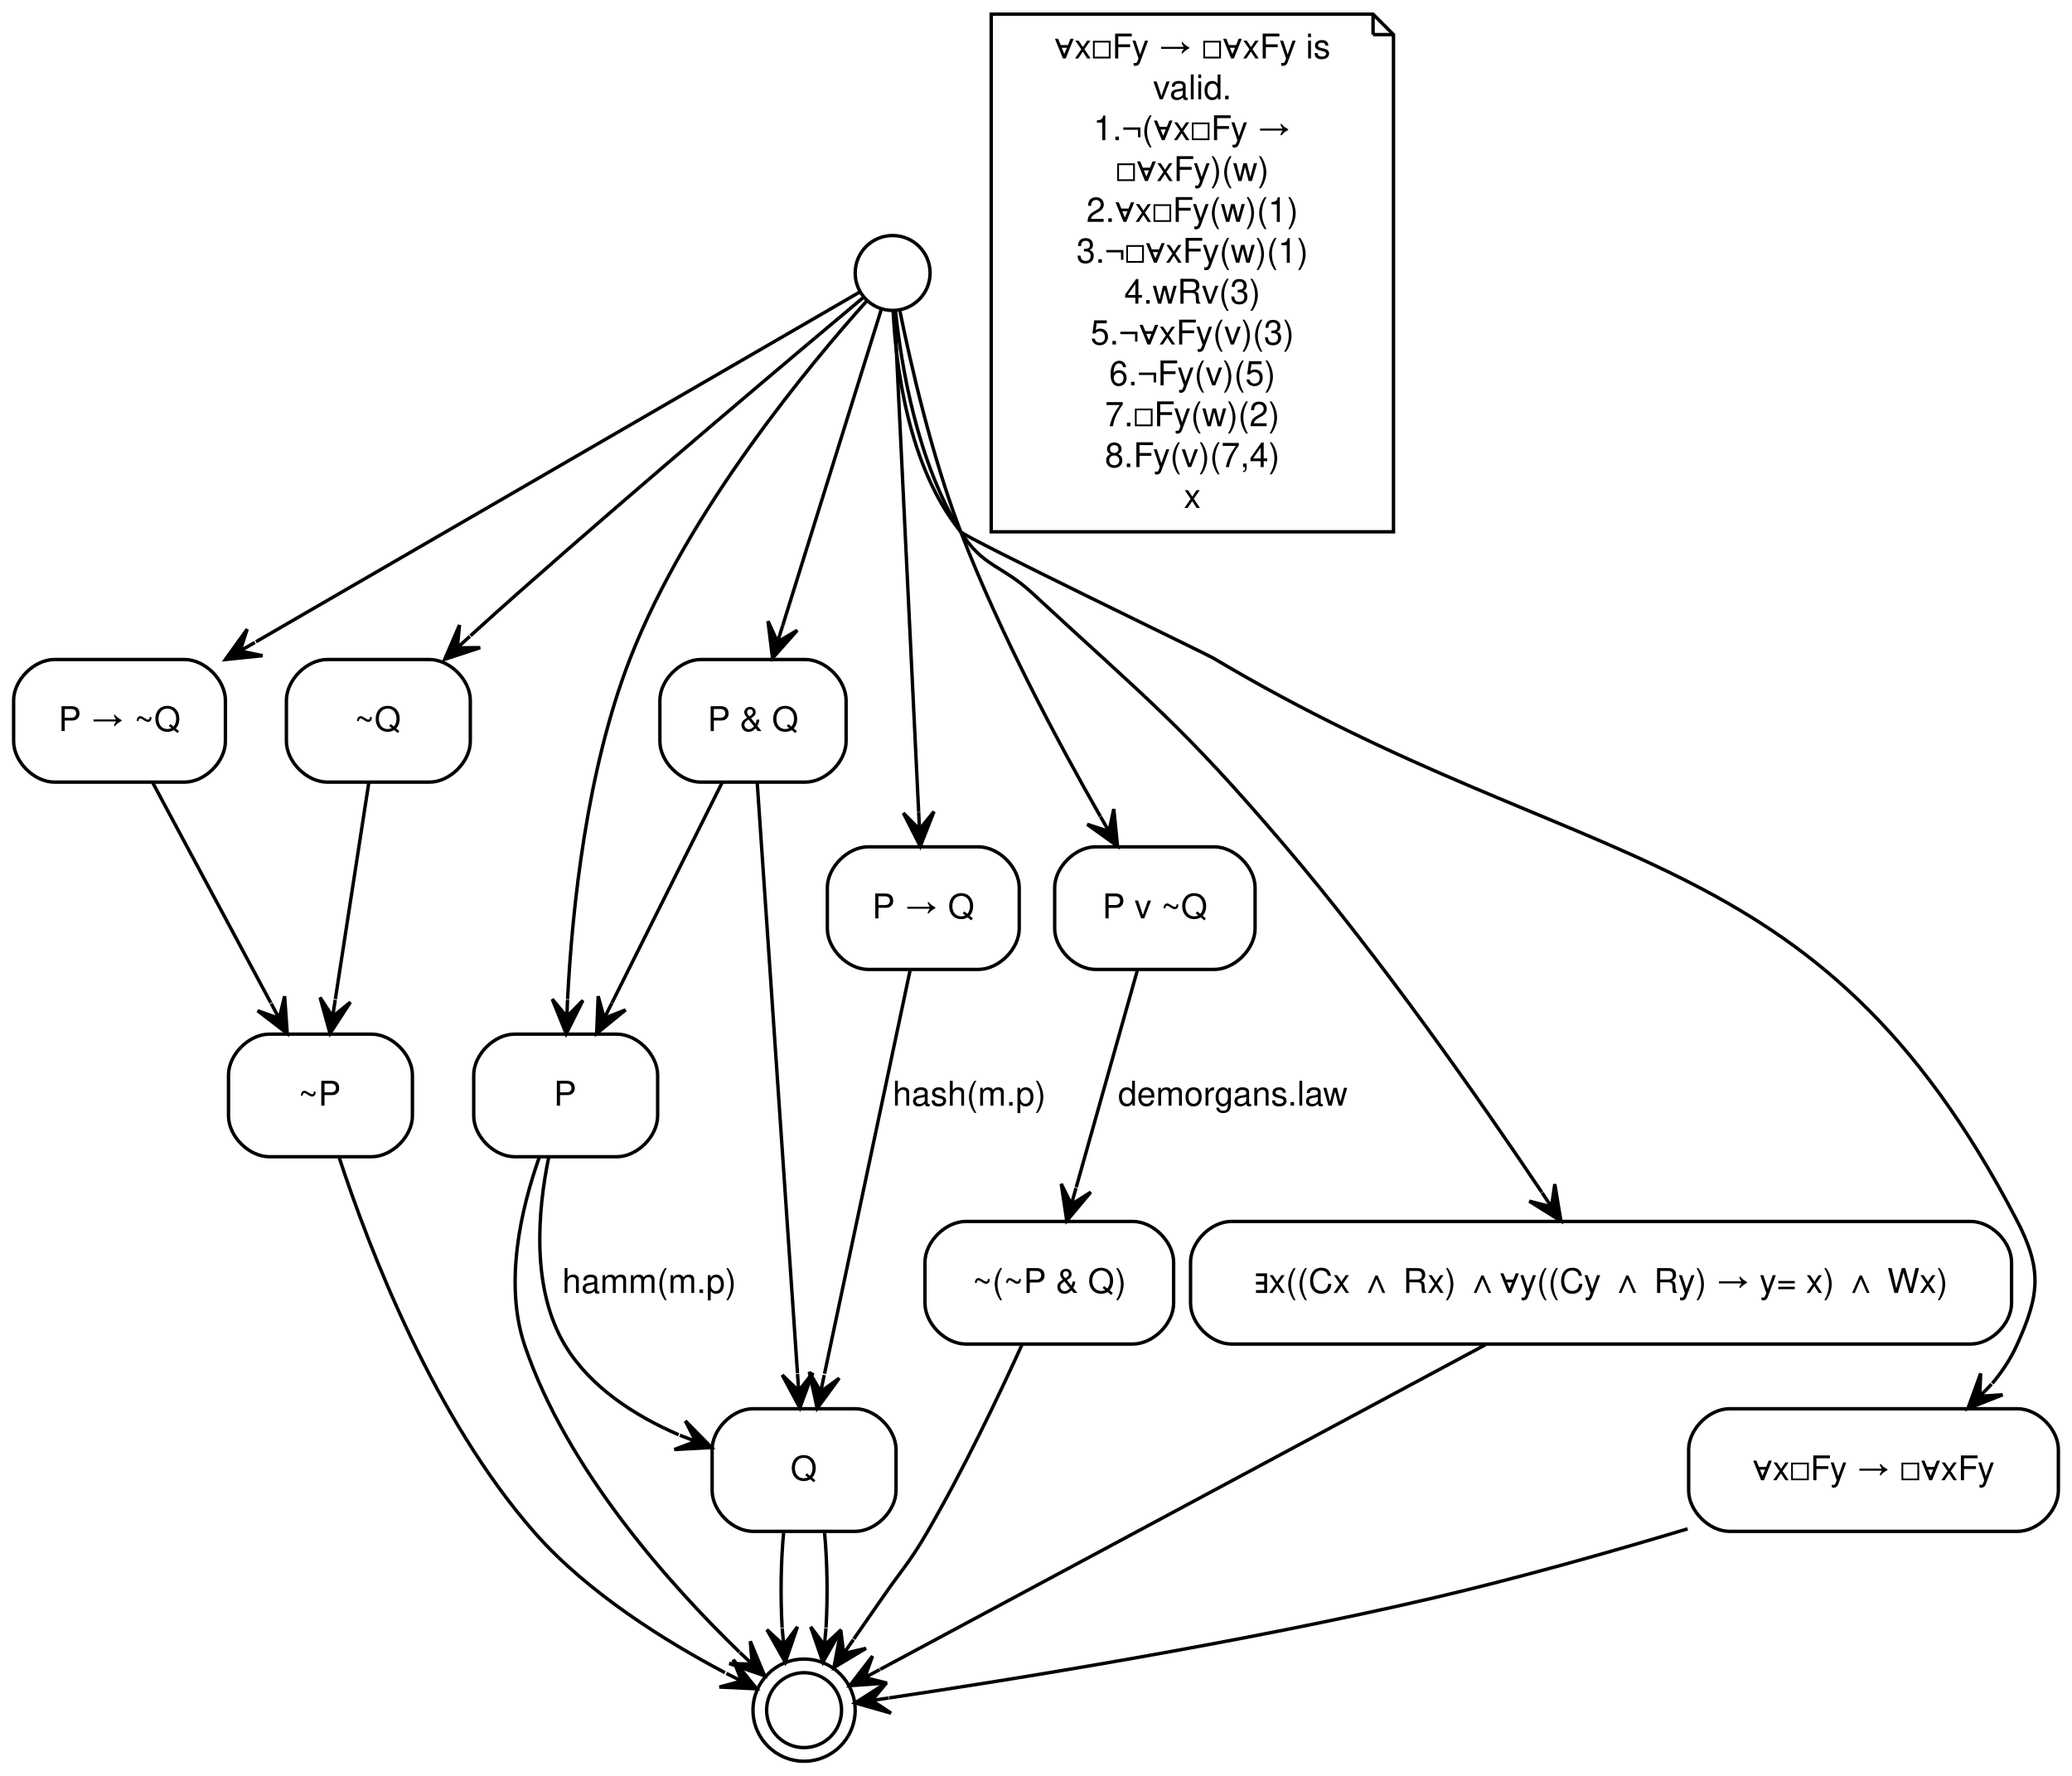
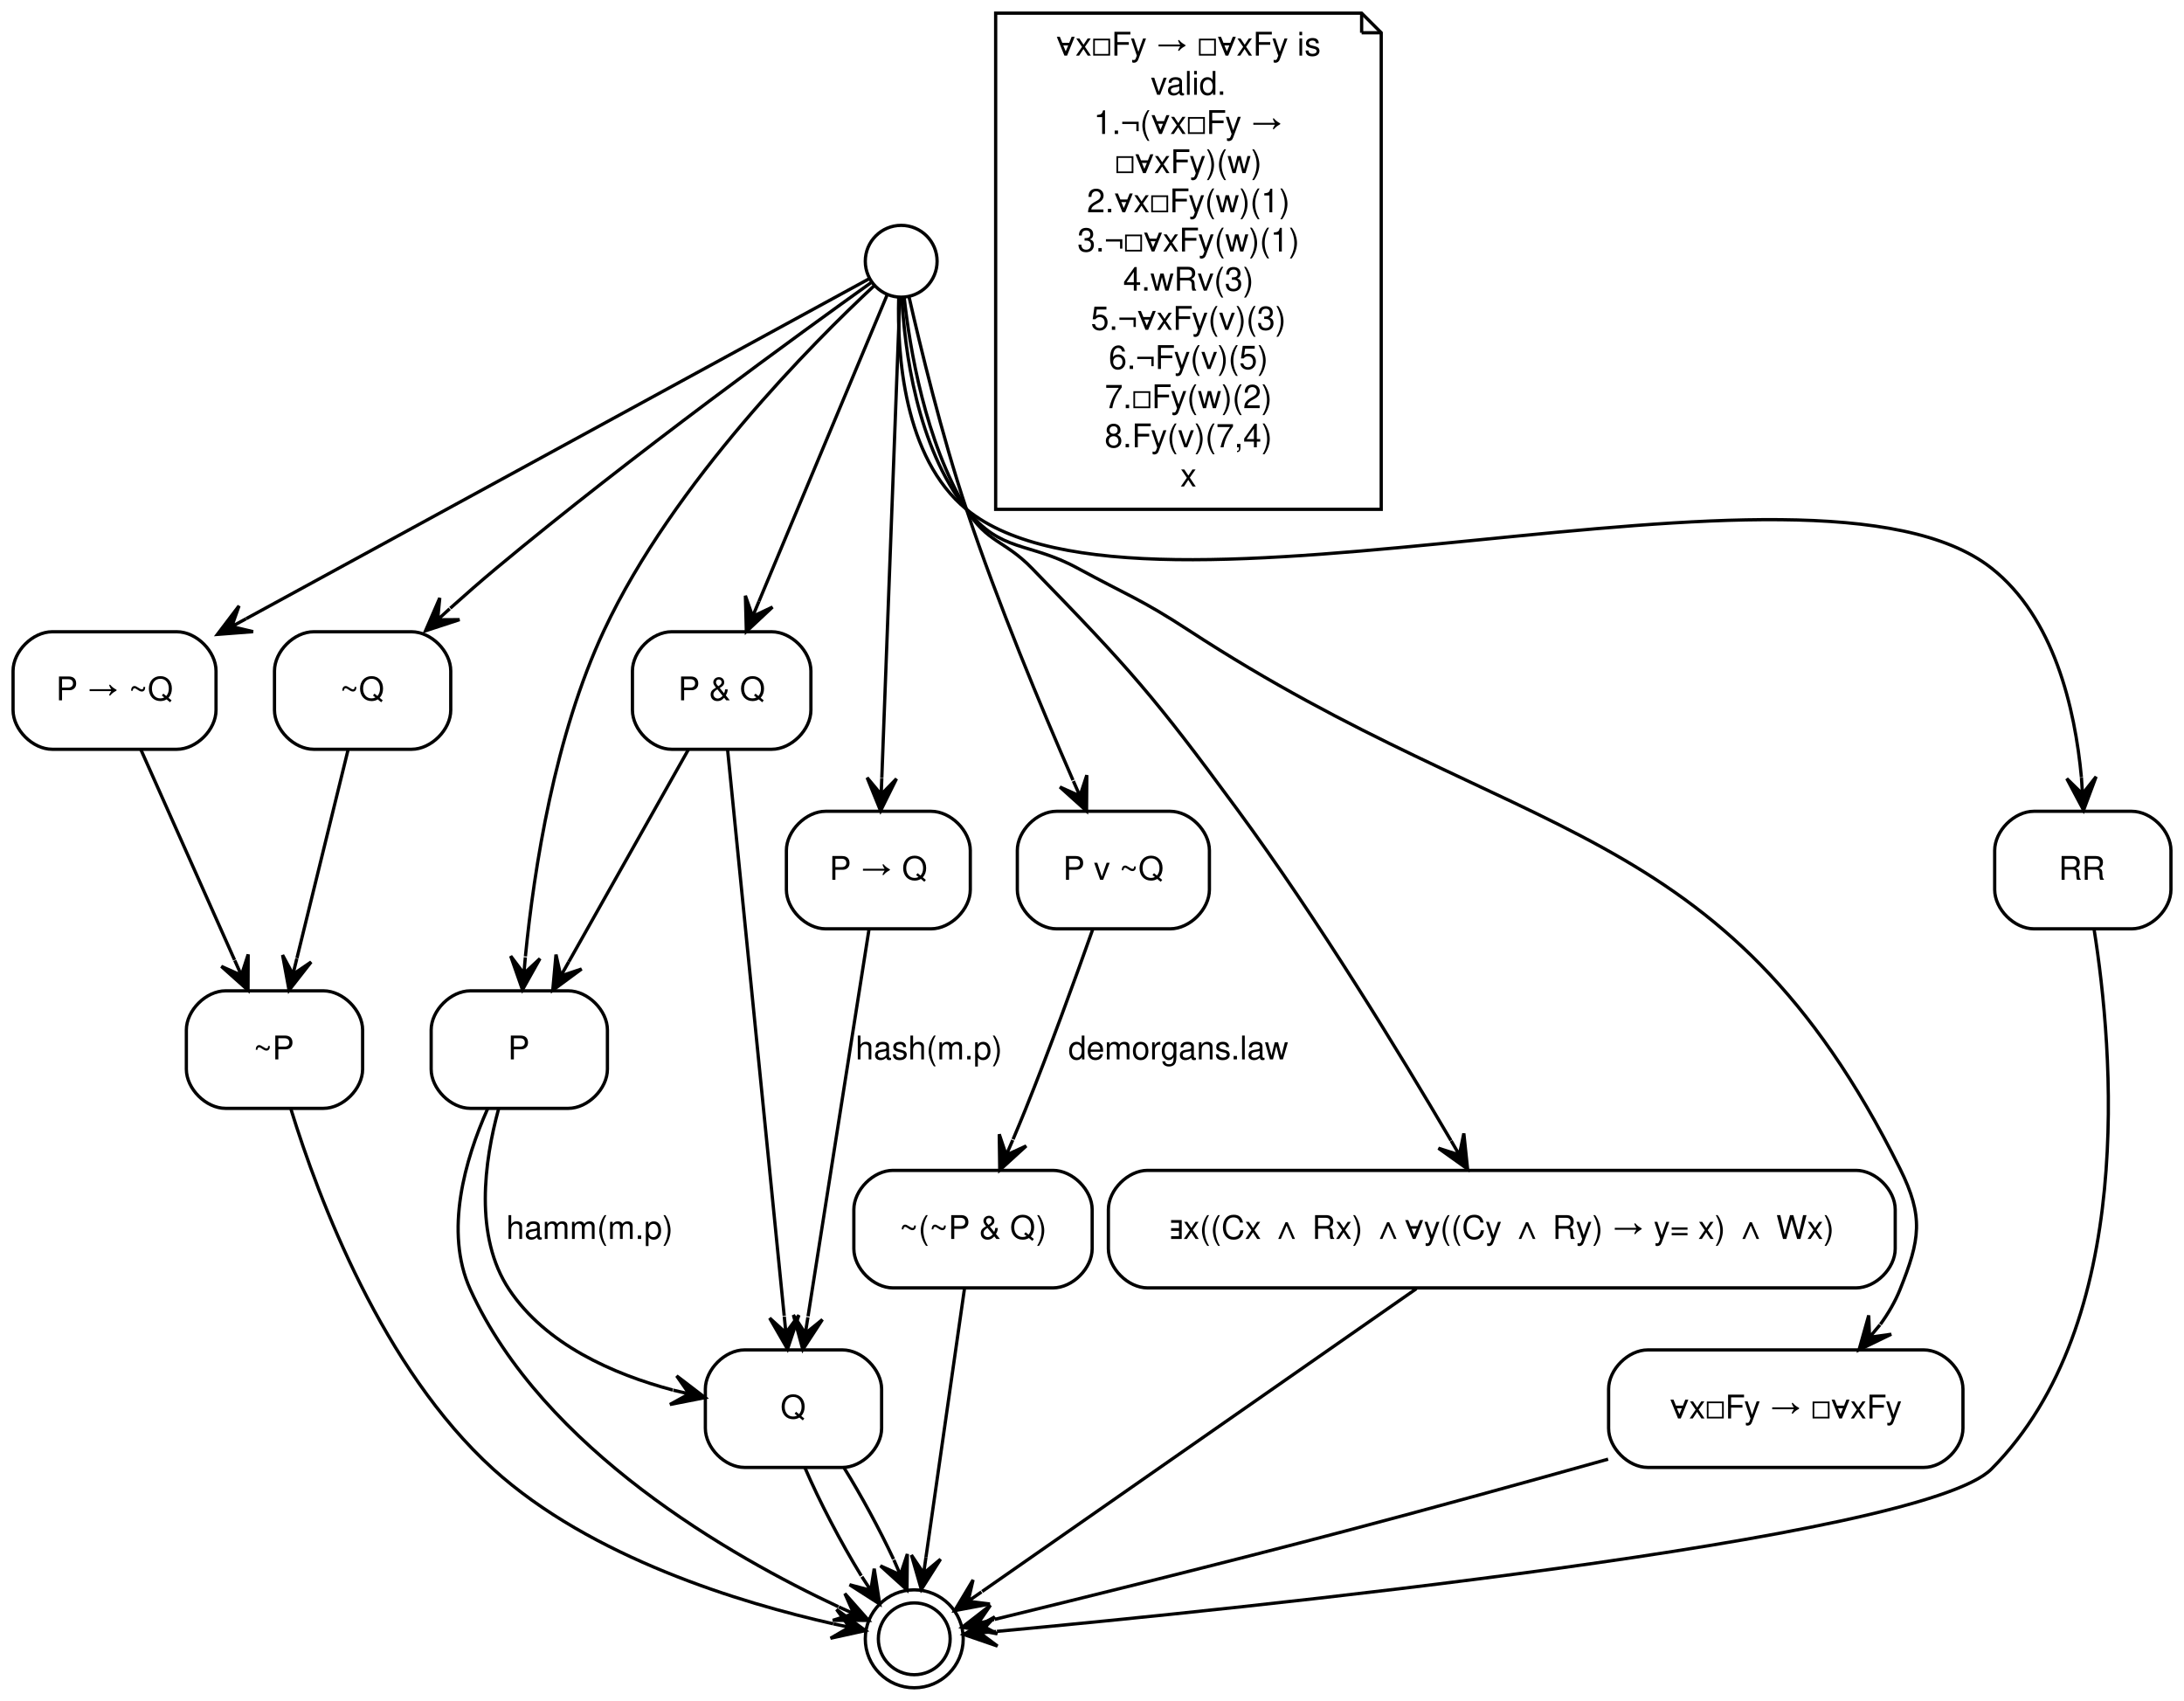
- <svg xmlns="http://www.w3.org/2000/svg" width="608pt" height="521pt" viewBox="0.00 0.00 608.37 521.00">
+ <svg xmlns="http://www.w3.org/2000/svg" width="669pt" height="521pt" viewBox="0.00 0.00 669.09 521.00" version="1.1" id="svg308">
+   <defs id="defs312" />
  <g id="graph0" class="graph" transform="scale(1 1) rotate(0) translate(4 517)">
    <g id="node1" class="node">
-       <ellipse fill="none" stroke="#000000" cx="258.091" cy="-437" rx="11" ry="11" />
+       <ellipse fill="none" stroke="#000000" cx="272.091" cy="-437" rx="11" ry="11" id="ellipse6" />
    </g>
    <g id="node2" class="node">
-       <path fill="none" stroke="#000000" d="M12,-287.5C12,-287.5 50.182,-287.5 50.182,-287.5 56.182,-287.5 62.182,-293.5 62.182,-299.5 62.182,-299.5 62.182,-311.5 62.182,-311.5 62.182,-317.5 56.182,-323.5 50.182,-323.5 50.182,-323.5 12,-323.5 12,-323.5 6,-323.5 0,-317.5 0,-311.5 0,-311.5 0,-299.5 0,-299.5 0,-293.5 6,-287.5 12,-287.5" />
-       <text text-anchor="middle" x="31.091" y="-302.5" font-family="Helvetica,sans-Serif" font-size="10.00" fill="#000000">P → ~Q</text>
+       <path fill="none" stroke="#000000" d="M12,-287.5C12,-287.5 50.182,-287.5 50.182,-287.5 56.182,-287.5 62.182,-293.5 62.182,-299.5 62.182,-299.5 62.182,-311.5 62.182,-311.5 62.182,-317.5 56.182,-323.5 50.182,-323.5 50.182,-323.5 12,-323.5 12,-323.5 6,-323.5 0,-317.5 0,-311.5 0,-311.5 0,-299.5 0,-299.5 0,-293.5 6,-287.5 12,-287.5" id="path11" />
+       <text text-anchor="middle" x="31.091" y="-302.5" font-family="Helvetica,sans-Serif" font-size="10.00" fill="#000000" id="text13">P → ~Q</text>
    </g>
    <g id="edge1" class="edge">
-       <path fill="none" stroke="#000000" d="M248.337,-431.35C218.174,-413.876 125.192,-360.012 71.147,-328.704" />
-       <polygon fill="#000000" stroke="#000000" points="62.178,-323.509 73.087,-324.628 66.505,-326.015 70.831,-328.522 70.831,-328.522 70.831,-328.522 66.505,-326.015 68.576,-332.415 62.178,-323.509 62.178,-323.509" />
+       <path fill="none" stroke="#000000" d="M262.345,-431.682C230.581,-414.35 128.797,-358.813 71.416,-327.503" id="path18" />
+       <polygon fill="#000000" stroke="#000000" points="62.605,-322.695 73.539,-323.535 66.994,-325.091 71.383,-327.485 71.383,-327.485 71.383,-327.485 66.994,-325.091 69.228,-331.436 62.605,-322.695 62.605,-322.695" id="polygon20" />
    </g>
    <g id="node3" class="node">
-       <path fill="none" stroke="#000000" d="M92.091,-287.5C92.091,-287.5 122.091,-287.5 122.091,-287.5 128.091,-287.5 134.091,-293.5 134.091,-299.5 134.091,-299.5 134.091,-311.5 134.091,-311.5 134.091,-317.5 128.091,-323.5 122.091,-323.5 122.091,-323.5 92.091,-323.5 92.091,-323.5 86.091,-323.5 80.091,-317.5 80.091,-311.5 80.091,-311.5 80.091,-299.5 80.091,-299.5 80.091,-293.5 86.091,-287.5 92.091,-287.5" />
-       <text text-anchor="middle" x="106.9" y="-302.5" font-family="Helvetica,sans-Serif" font-size="10.00" fill="#000000">~Q</text>
+       <path fill="none" stroke="#000000" d="M92.091,-287.5C92.091,-287.5 122.091,-287.5 122.091,-287.5 128.091,-287.5 134.091,-293.5 134.091,-299.5 134.091,-299.5 134.091,-311.5 134.091,-311.5 134.091,-317.5 128.091,-323.5 122.091,-323.5 122.091,-323.5 92.091,-323.5 92.091,-323.5 86.091,-323.5 80.091,-317.5 80.091,-311.5 80.091,-311.5 80.091,-299.5 80.091,-299.5 80.091,-293.5 86.091,-287.5 92.091,-287.5" id="path25" />
+       <text text-anchor="middle" x="106.9" y="-302.5" font-family="Helvetica,sans-Serif" font-size="10.00" fill="#000000" id="text27">~Q</text>
    </g>
    <g id="edge2" class="edge">
-       <path fill="none" stroke="#000000" d="M249.448,-429.784C230.778,-414.16 185.353,-375.945 148.091,-343 143.554,-338.989 138.776,-334.689 134.149,-330.485" />
-       <polygon fill="#000000" stroke="#000000" points="126.573,-323.565 136.991,-326.986 130.265,-326.937 133.957,-330.309 133.957,-330.309 133.957,-330.309 130.265,-326.937 130.922,-333.632 126.573,-323.565 126.573,-323.565" />
+       <path fill="none" stroke="#000000" d="M262.844,-430.439C241.933,-415.505 189.597,-377.588 148.091,-343 143.439,-339.123 138.602,-334.892 133.952,-330.714" id="path32" />
+       <polygon fill="#000000" stroke="#000000" points="126.367,-323.805 136.79,-327.212 130.063,-327.172 133.76,-330.539 133.76,-330.539 133.76,-330.539 130.063,-327.172 130.729,-333.866 126.367,-323.805 126.367,-323.805" id="polygon34" />
    </g>
    <g id="node6" class="node">
-       <path fill="none" stroke="#000000" d="M201.754,-287.5C201.754,-287.5 232.429,-287.5 232.429,-287.5 238.429,-287.5 244.429,-293.5 244.429,-299.5 244.429,-299.5 244.429,-311.5 244.429,-311.5 244.429,-317.5 238.429,-323.5 232.429,-323.5 232.429,-323.5 201.754,-323.5 201.754,-323.5 195.754,-323.5 189.754,-317.5 189.754,-311.5 189.754,-311.5 189.754,-299.5 189.754,-299.5 189.754,-293.5 195.754,-287.5 201.754,-287.5" />
-       <text text-anchor="middle" x="217.091" y="-302.5" font-family="Helvetica,sans-Serif" font-size="10.00" fill="#000000">P &amp; Q</text>
+       <path fill="none" stroke="#000000" d="M201.754,-287.5C201.754,-287.5 232.429,-287.5 232.429,-287.5 238.429,-287.5 244.429,-293.5 244.429,-299.5 244.429,-299.5 244.429,-311.5 244.429,-311.5 244.429,-317.5 238.429,-323.5 232.429,-323.5 232.429,-323.5 201.754,-323.5 201.754,-323.5 195.754,-323.5 189.754,-317.5 189.754,-311.5 189.754,-311.5 189.754,-299.5 189.754,-299.5 189.754,-293.5 195.754,-287.5 201.754,-287.5" id="path39" />
+       <text text-anchor="middle" x="217.091" y="-302.5" font-family="Helvetica,sans-Serif" font-size="10.00" fill="#000000" id="text41">P &amp; Q</text>
    </g>
    <g id="edge6" class="edge">
-       <path fill="none" stroke="#000000" d="M254.736,-426.239C248.474,-406.156 234.828,-362.388 225.801,-333.437" />
-       <polygon fill="#000000" stroke="#000000" points="222.821,-323.877 230.094,-332.085 224.309,-328.651 225.798,-333.424 225.798,-333.424 225.798,-333.424 224.309,-328.651 221.501,-334.764 222.821,-323.877 222.821,-323.877" />
+       <path fill="none" stroke="#000000" d="M267.775,-426.681C259.403,-406.663 240.708,-361.966 228.514,-332.811" id="path46" />
+       <polygon fill="#000000" stroke="#000000" points="224.652,-323.578 232.662,-331.067 226.581,-328.19 228.511,-332.803 228.511,-332.803 228.511,-332.803 226.581,-328.19 224.359,-334.539 224.652,-323.578 224.652,-323.578" id="polygon48" />
    </g>
    <g id="node7" class="node">
-       <path fill="none" stroke="#000000" d="M147.091,-177.5C147.091,-177.5 177.091,-177.5 177.091,-177.5 183.091,-177.5 189.091,-183.5 189.091,-189.5 189.091,-189.5 189.091,-201.5 189.091,-201.5 189.091,-207.5 183.091,-213.5 177.091,-213.5 177.091,-213.5 147.091,-213.5 147.091,-213.5 141.091,-213.5 135.091,-207.5 135.091,-201.5 135.091,-201.5 135.091,-189.5 135.091,-189.5 135.091,-183.5 141.091,-177.5 147.091,-177.5" />
-       <text text-anchor="middle" x="161.925" y="-192.5" font-family="Helvetica,sans-Serif" font-size="10.00" fill="#000000">P</text>
+       <path fill="none" stroke="#000000" d="M140.091,-177.5C140.091,-177.5 170.091,-177.5 170.091,-177.5 176.091,-177.5 182.091,-183.5 182.091,-189.5 182.091,-189.5 182.091,-201.5 182.091,-201.5 182.091,-207.5 176.091,-213.5 170.091,-213.5 170.091,-213.5 140.091,-213.5 140.091,-213.5 134.091,-213.5 128.091,-207.5 128.091,-201.5 128.091,-201.5 128.091,-189.5 128.091,-189.5 128.091,-183.5 134.091,-177.5 140.091,-177.5" id="path53" />
+       <text text-anchor="middle" x="154.925" y="-192.5" font-family="Helvetica,sans-Serif" font-size="10.00" fill="#000000" id="text55">P</text>
    </g>
    <g id="edge15" class="edge">
-       <path fill="none" stroke="#000000" d="M250.418,-428.702C234.534,-410.995 198.11,-367.56 181.091,-324 168.252,-291.138 164.009,-250.451 162.651,-223.776" />
-       <polygon fill="#000000" stroke="#000000" points="162.239,-213.605 167.14,-223.415 162.442,-218.601 162.644,-223.597 162.644,-223.597 162.644,-223.597 162.442,-218.601 158.148,-223.779 162.239,-213.605 162.239,-213.605" />
+       <path fill="none" stroke="#000000" d="M263.733,-429.437C245.562,-412.488 202.387,-369.376 181.091,-324 165.962,-291.765 159.614,-250.939 156.965,-224.06" id="path60" />
+       <polygon fill="#000000" stroke="#000000" points="156.067,-213.804 161.422,-223.373 156.503,-218.785 156.939,-223.766 156.939,-223.766 156.939,-223.766 156.503,-218.785 152.457,-224.158 156.067,-213.804 156.067,-213.804" id="polygon62" />
    </g>
    <g id="node9" class="node">
-       <path fill="none" stroke="#000000" d="M317.668,-232.5C317.668,-232.5 352.514,-232.5 352.514,-232.5 358.514,-232.5 364.514,-238.5 364.514,-244.5 364.514,-244.5 364.514,-256.5 364.514,-256.5 364.514,-262.5 358.514,-268.5 352.514,-268.5 352.514,-268.5 317.668,-268.5 317.668,-268.5 311.668,-268.5 305.668,-262.5 305.668,-256.5 305.668,-256.5 305.668,-244.5 305.668,-244.5 305.668,-238.5 311.668,-232.5 317.668,-232.5" />
-       <text text-anchor="middle" x="335.091" y="-247.5" font-family="Helvetica,sans-Serif" font-size="10.00" fill="#000000">P v ~Q</text>
+       <path fill="none" stroke="#000000" d="M319.668,-232.5C319.668,-232.5 354.514,-232.5 354.514,-232.5 360.514,-232.5 366.514,-238.5 366.514,-244.5 366.514,-244.5 366.514,-256.5 366.514,-256.5 366.514,-262.5 360.514,-268.5 354.514,-268.5 354.514,-268.5 319.668,-268.5 319.668,-268.5 313.668,-268.5 307.668,-262.5 307.668,-256.5 307.668,-256.5 307.668,-244.5 307.668,-244.5 307.668,-238.5 313.668,-232.5 319.668,-232.5" id="path67" />
+       <text text-anchor="middle" x="337.091" y="-247.5" font-family="Helvetica,sans-Serif" font-size="10.00" fill="#000000" id="text69">P v ~Q</text>
    </g>
    <g id="edge11" class="edge">
-       <path fill="none" stroke="#000000" d="M260.207,-425.94C263.256,-410.932 269.48,-383.416 278.091,-361 289.47,-331.379 306.576,-299.341 319.079,-277.429" />
-       <polygon fill="#000000" stroke="#000000" points="324.126,-268.694 323.019,-279.604 321.624,-273.024 319.123,-277.353 319.123,-277.353 319.123,-277.353 321.624,-273.024 315.226,-275.101 324.126,-268.694 324.126,-268.694" />
+       <path fill="none" stroke="#000000" d="M274.503,-426.046C277.888,-411.158 284.491,-383.779 292.091,-361 301.699,-332.203 315.054,-300.163 324.717,-278.031" id="path74" />
+       <polygon fill="#000000" stroke="#000000" points="328.871,-268.606 328.956,-279.572 326.854,-273.182 324.838,-277.757 324.838,-277.757 324.838,-277.757 326.854,-273.182 320.72,-275.942 328.871,-268.606 328.871,-268.606" id="polygon76" />
    </g>
    <g id="node11" class="node">
-       <path fill="none" stroke="#000000" d="M250.919,-232.5C250.919,-232.5 283.262,-232.5 283.262,-232.5 289.262,-232.5 295.262,-238.5 295.262,-244.5 295.262,-244.5 295.262,-256.5 295.262,-256.5 295.262,-262.5 289.262,-268.5 283.262,-268.5 283.262,-268.5 250.919,-268.5 250.919,-268.5 244.919,-268.5 238.919,-262.5 238.919,-256.5 238.919,-256.5 238.919,-244.5 238.919,-244.5 238.919,-238.5 244.919,-232.5 250.919,-232.5" />
-       <text text-anchor="middle" x="267.091" y="-247.5" font-family="Helvetica,sans-Serif" font-size="10.00" fill="#000000">P → Q</text>
+       <path fill="none" stroke="#000000" d="M248.919,-232.5C248.919,-232.5 281.262,-232.5 281.262,-232.5 287.262,-232.5 293.262,-238.5 293.262,-244.5 293.262,-244.5 293.262,-256.5 293.262,-256.5 293.262,-262.5 287.262,-268.5 281.262,-268.5 281.262,-268.5 248.919,-268.5 248.919,-268.5 242.919,-268.5 236.919,-262.5 236.919,-256.5 236.919,-256.5 236.919,-244.5 236.919,-244.5 236.919,-238.5 242.919,-232.5 248.919,-232.5" id="path81" />
+       <text text-anchor="middle" x="265.091" y="-247.5" font-family="Helvetica,sans-Serif" font-size="10.00" fill="#000000" id="text83">P → Q</text>
    </g>
    <g id="edge14" class="edge">
-       <path fill="none" stroke="#000000" d="M258.627,-425.892C260.006,-397.325 263.707,-320.62 265.728,-278.738" />
-       <polygon fill="#000000" stroke="#000000" points="266.215,-268.647 270.228,-278.853 265.974,-273.642 265.733,-278.636 265.733,-278.636 265.733,-278.636 265.974,-273.642 261.238,-278.419 266.215,-268.647 266.215,-268.647" />
+       <path fill="none" stroke="#000000" d="M271.674,-425.892C270.602,-397.325 267.723,-320.62 266.151,-278.738" id="path88" />
+       <polygon fill="#000000" stroke="#000000" points="265.772,-268.647 270.644,-278.472 265.96,-273.644 266.147,-278.64 266.147,-278.64 266.147,-278.64 265.96,-273.644 261.651,-278.809 265.772,-268.647 265.772,-268.647" id="polygon90" />
    </g>
    <g id="node12" class="node">
-       <path fill="none" stroke="#000000" d="M357.563,-122.5C357.563,-122.5 574.619,-122.5 574.619,-122.5 580.619,-122.5 586.619,-128.5 586.619,-134.5 586.619,-134.5 586.619,-146.5 586.619,-146.5 586.619,-152.5 580.619,-158.5 574.619,-158.5 574.619,-158.5 357.563,-158.5 357.563,-158.5 351.563,-158.5 345.563,-152.5 345.563,-146.5 345.563,-146.5 345.563,-134.5 345.563,-134.5 345.563,-128.5 351.563,-122.5 357.563,-122.5" />
-       <text text-anchor="middle" x="466.091" y="-137.5" font-family="Helvetica,sans-Serif" font-size="10.00" fill="#000000">∃x((Cx ∧ Rx) ∧∀y((Cy ∧ Ry) → y= x) ∧ Wx)</text>
+       <path fill="none" stroke="#000000" d="M347.563,-122.5C347.563,-122.5 564.619,-122.5 564.619,-122.5 570.619,-122.5 576.619,-128.5 576.619,-134.5 576.619,-134.5 576.619,-146.5 576.619,-146.5 576.619,-152.5 570.619,-158.5 564.619,-158.5 564.619,-158.5 347.563,-158.5 347.563,-158.5 341.563,-158.5 335.563,-152.5 335.563,-146.5 335.563,-146.5 335.563,-134.5 335.563,-134.5 335.563,-128.5 341.563,-122.5 347.563,-122.5" id="path95" />
+       <text text-anchor="middle" x="456.091" y="-137.5" font-family="Helvetica,sans-Serif" font-size="10.00" fill="#000000" id="text97">∃x((Cx ∧ Rx) ∧∀y((Cy ∧ Ry) → y= x) ∧ Wx)</text>
    </g>
    <g id="edge19" class="edge">
-       <path fill="none" stroke="#000000" d="M258.938,-425.865C260.564,-410.284 265.196,-381.579 278.091,-361 284.618,-350.583 290.072,-351.352 299.091,-343 333.218,-311.397 342.916,-304.396 373.091,-269 401.662,-235.485 430.829,-193.697 448.698,-167.051" />
-       <polygon fill="#000000" stroke="#000000" points="454.308,-158.629 452.51,-169.447 451.536,-162.791 448.764,-166.952 448.764,-166.952 448.764,-166.952 451.536,-162.791 445.019,-164.457 454.308,-158.629 454.308,-158.629" />
+       <path fill="none" stroke="#000000" d="M273.008,-425.908C274.716,-410.378 279.446,-381.734 292.091,-361 298.318,-350.79 303.752,-351.572 312.091,-343 342.21,-312.04 349.509,-303.803 375.091,-269 399.82,-235.357 424.945,-194.175 440.516,-167.649" id="path102" />
+       <polygon fill="#000000" stroke="#000000" points="445.609,-158.914 444.459,-169.819 443.09,-163.233 440.572,-167.553 440.572,-167.553 440.572,-167.553 443.09,-163.233 436.684,-165.286 445.609,-158.914 445.609,-158.914" id="polygon104" />
    </g>
    <g id="node13" class="node">
-       <path fill="none" stroke="#000000" d="M503.81,-67.5C503.81,-67.5 588.371,-67.5 588.371,-67.5 594.371,-67.5 600.371,-73.5 600.371,-79.5 600.371,-79.5 600.371,-91.5 600.371,-91.5 600.371,-97.5 594.371,-103.5 588.371,-103.5 588.371,-103.5 503.81,-103.5 503.81,-103.5 497.81,-103.5 491.81,-97.5 491.81,-91.5 491.81,-91.5 491.81,-79.5 491.81,-79.5 491.81,-73.5 497.81,-67.5 503.81,-67.5" />
-       <text text-anchor="middle" x="546.091" y="-82.5" font-family="Helvetica,sans-Serif" font-size="10.00" fill="#000000">∀x□Fy → □∀xFy</text>
+       <path fill="none" stroke="#000000" d="M500.81,-67.5C500.81,-67.5 585.371,-67.5 585.371,-67.5 591.371,-67.5 597.371,-73.5 597.371,-79.5 597.371,-79.5 597.371,-91.5 597.371,-91.5 597.371,-97.5 591.371,-103.5 585.371,-103.5 585.371,-103.5 500.81,-103.5 500.81,-103.5 494.81,-103.5 488.81,-97.5 488.81,-91.5 488.81,-91.5 488.81,-79.5 488.81,-79.5 488.81,-73.5 494.81,-67.5 500.81,-67.5" id="path109" />
+       <text text-anchor="middle" x="543.091" y="-82.5" font-family="Helvetica,sans-Serif" font-size="10.00" fill="#000000" id="text111">∀x□Fy → □∀xFy</text>
    </g>
    <g id="edge21" class="edge">
-       <path fill="none" stroke="#000000" d="M258.238,-425.922C259.009,-409.891 262.606,-380.062 278.091,-361 279.54,-359.216 350.116,-325.175 352.091,-324 462.066,-258.54 528.955,-272.501 588.091,-159 595.689,-144.416 594.911,-136.963 588.091,-122 586.288,-118.044 583.821,-114.352 580.979,-110.951" />
-       <polygon fill="#000000" stroke="#000000" points="573.805,-103.563 584,-107.602 577.288,-107.15 580.771,-110.737 580.771,-110.737 580.771,-110.737 577.288,-107.15 577.543,-113.872 573.805,-103.563 573.805,-103.563" />
+       <path fill="none" stroke="#000000" d="M272.297,-425.97C273.141,-409.997 276.829,-380.24 292.091,-361 302.717,-347.605 311.072,-351.171 326.091,-343 341.297,-334.728 345.599,-333.468 360.091,-324 461.815,-257.536 523.988,-267.803 578.091,-159 585.413,-144.275 584.224,-137.258 578.091,-122 576.587,-118.258 574.495,-114.684 572.076,-111.337" id="path116" />
+       <polygon fill="#000000" stroke="#000000" points="565.534,-103.523 575.404,-108.302 568.744,-107.357 571.953,-111.191 571.953,-111.191 571.953,-111.191 568.744,-107.357 568.503,-114.079 565.534,-103.523 565.534,-103.523" id="polygon118" />
+     </g>
+     <g id="node15" class="node">
+       <path fill="none" stroke="#000000" d="M619.091,-232.5C619.091,-232.5 649.091,-232.5 649.091,-232.5 655.091,-232.5 661.091,-238.5 661.091,-244.5 661.091,-244.5 661.091,-256.5 661.091,-256.5 661.091,-262.5 655.091,-268.5 649.091,-268.5 649.091,-268.5 619.091,-268.5 619.091,-268.5 613.091,-268.5 607.091,-262.5 607.091,-256.5 607.091,-256.5 607.091,-244.5 607.091,-244.5 607.091,-238.5 613.091,-232.5 619.091,-232.5" id="path123" />
+       <text text-anchor="middle" x="633.81" y="-247.5" font-family="Helvetica,sans-Serif" font-size="10.00" fill="#000000" id="text125">RR</text>
+     </g>
+     <g id="edge23" class="edge">
+       <path fill="none" stroke="#000000" d="M271.327,-425.84C270.847,-408.849 272.761,-376.804 292.091,-361 346.201,-316.761 551.181,-386.241 606.091,-343 625.262,-327.904 631.687,-300.108 633.662,-278.913" id="path130" />
+       <polygon fill="#000000" stroke="#000000" points="634.321,-268.829 638.159,-279.101 633.995,-273.818 633.668,-278.807 633.668,-278.807 633.668,-278.807 633.995,-273.818 629.178,-278.514 634.321,-268.829 634.321,-268.829" id="polygon132" />
    </g>
    <g id="node4" class="node">
-       <path fill="none" stroke="#000000" d="M75.091,-177.5C75.091,-177.5 105.091,-177.5 105.091,-177.5 111.091,-177.5 117.091,-183.5 117.091,-189.5 117.091,-189.5 117.091,-201.5 117.091,-201.5 117.091,-207.5 111.091,-213.5 105.091,-213.5 105.091,-213.5 75.091,-213.5 75.091,-213.5 69.091,-213.5 63.091,-207.5 63.091,-201.5 63.091,-201.5 63.091,-189.5 63.091,-189.5 63.091,-183.5 69.091,-177.5 75.091,-177.5" />
-       <text text-anchor="middle" x="89.845" y="-192.5" font-family="Helvetica,sans-Serif" font-size="10.00" fill="#000000">~P</text>
+       <path fill="none" stroke="#000000" d="M65.091,-177.5C65.091,-177.5 95.091,-177.5 95.091,-177.5 101.091,-177.5 107.091,-183.5 107.091,-189.5 107.091,-189.5 107.091,-201.5 107.091,-201.5 107.091,-207.5 101.091,-213.5 95.091,-213.5 95.091,-213.5 65.091,-213.5 65.091,-213.5 59.091,-213.5 53.091,-207.5 53.091,-201.5 53.091,-201.5 53.091,-189.5 53.091,-189.5 53.091,-183.5 59.091,-177.5 65.091,-177.5" id="path137" />
+       <text text-anchor="middle" x="79.845" y="-192.5" font-family="Helvetica,sans-Serif" font-size="10.00" fill="#000000" id="text139">~P</text>
    </g>
    <g id="edge3" class="edge">
-       <path fill="none" stroke="#000000" d="M40.834,-287.336C50.271,-269.741 64.701,-242.838 75.507,-222.691" />
-       <polygon fill="#000000" stroke="#000000" points="80.334,-213.691 79.573,-224.631 77.971,-218.097 75.607,-222.504 75.607,-222.504 75.607,-222.504 77.971,-218.097 71.642,-220.377 80.334,-213.691 80.334,-213.691" />
+       <path fill="none" stroke="#000000" d="M39.182,-287.336C46.984,-269.821 58.896,-243.082 67.856,-222.965" id="path144" />
+       <polygon fill="#000000" stroke="#000000" points="71.988,-213.691 72.029,-224.657 69.953,-218.259 67.918,-222.826 67.918,-222.826 67.918,-222.826 69.953,-218.259 63.808,-220.995 71.988,-213.691 71.988,-213.691" id="polygon146" />
    </g>
    <g id="edge4" class="edge">
-       <path fill="none" stroke="#000000" d="M104.284,-287.336C101.614,-270.06 97.557,-243.809 94.463,-223.792" />
-       <polygon fill="#000000" stroke="#000000" points="92.902,-213.691 98.877,-222.887 93.666,-218.633 94.43,-223.574 94.43,-223.574 94.43,-223.574 93.666,-218.633 89.983,-224.261 92.902,-213.691 92.902,-213.691" />
+       <path fill="none" stroke="#000000" d="M102.632,-287.336C98.372,-269.98 91.889,-243.567 86.968,-223.515" id="path151" />
+       <polygon fill="#000000" stroke="#000000" points="84.556,-213.691 91.31,-222.33 85.748,-218.547 86.94,-223.403 86.94,-223.403 86.94,-223.403 85.748,-218.547 82.57,-224.476 84.556,-213.691 84.556,-213.691" id="polygon153" />
    </g>
    <g id="node5" class="node">
-       <ellipse fill="none" stroke="#000000" cx="232.091" cy="-15" rx="11" ry="11" />
-       <ellipse fill="none" stroke="#000000" cx="232.091" cy="-15" rx="15" ry="15" />
+       <ellipse fill="none" stroke="#000000" cx="276.091" cy="-15" rx="11" ry="11" id="ellipse158" />
+       <ellipse fill="none" stroke="#000000" cx="276.091" cy="-15" rx="15" ry="15" id="ellipse160" />
    </g>
    <g id="edge5" class="edge">
-       <path fill="none" stroke="#000000" d="M95.635,-177.121C104.391,-150.453 123.526,-100.556 153.091,-67 168.698,-49.286 191.694,-35.067 208.856,-26.005" />
-       <polygon fill="#000000" stroke="#000000" points="218.186,-21.277 211.3,-29.811 213.726,-23.537 209.266,-25.797 209.266,-25.797 209.266,-25.797 213.726,-23.537 207.232,-21.783 218.186,-21.277 218.186,-21.277" />
+       <path fill="none" stroke="#000000" d="M85.147,-177.208C93.619,-149.733 113.174,-97.763 147.091,-67 177.066,-39.812 223.079,-25.936 251.286,-19.594" id="path165" />
+       <polygon fill="#000000" stroke="#000000" points="261.154,-17.521 252.293,-23.981 256.261,-18.549 251.368,-19.577 251.368,-19.577 251.368,-19.577 256.261,-18.549 250.443,-15.173 261.154,-17.521 261.154,-17.521" id="polygon167" />
    </g>
    <g id="edge7" class="edge">
-       <path fill="none" stroke="#000000" d="M208.009,-287.336C199.212,-269.741 185.76,-242.838 175.687,-222.691" />
-       <polygon fill="#000000" stroke="#000000" points="171.187,-213.691 179.684,-220.623 173.423,-218.163 175.659,-222.636 175.659,-222.636 175.659,-222.636 173.423,-218.163 171.634,-224.648 171.187,-213.691 171.187,-213.691" />
+       <path fill="none" stroke="#000000" d="M206.853,-287.336C196.891,-269.661 181.635,-242.595 170.263,-222.418" id="path172" />
+       <polygon fill="#000000" stroke="#000000" points="165.344,-213.691 174.175,-220.193 167.799,-218.047 170.254,-222.403 170.254,-222.403 170.254,-222.403 167.799,-218.047 166.334,-224.612 165.344,-213.691 165.344,-213.691" id="polygon174" />
    </g>
    <g id="node8" class="node">
-       <path fill="none" stroke="#000000" d="M217.091,-67.5C217.091,-67.5 247.091,-67.5 247.091,-67.5 253.091,-67.5 259.091,-73.5 259.091,-79.5 259.091,-79.5 259.091,-91.5 259.091,-91.5 259.091,-97.5 253.091,-103.5 247.091,-103.5 247.091,-103.5 217.091,-103.5 217.091,-103.5 211.091,-103.5 205.091,-97.5 205.091,-91.5 205.091,-91.5 205.091,-79.5 205.091,-79.5 205.091,-73.5 211.091,-67.5 217.091,-67.5" />
-       <text text-anchor="middle" x="231.981" y="-82.5" font-family="Helvetica,sans-Serif" font-size="10.00" fill="#000000">Q</text>
+       <path fill="none" stroke="#000000" d="M224.091,-67.5C224.091,-67.5 254.091,-67.5 254.091,-67.5 260.091,-67.5 266.091,-73.5 266.091,-79.5 266.091,-79.5 266.091,-91.5 266.091,-91.5 266.091,-97.5 260.091,-103.5 254.091,-103.5 254.091,-103.5 224.091,-103.5 224.091,-103.5 218.091,-103.5 212.091,-97.5 212.091,-91.5 212.091,-91.5 212.091,-79.5 212.091,-79.5 212.091,-73.5 218.091,-67.5 224.091,-67.5" id="path179" />
+       <text text-anchor="middle" x="238.981" y="-82.5" font-family="Helvetica,sans-Serif" font-size="10.00" fill="#000000" id="text181">Q</text>
    </g>
    <g id="edge8" class="edge">
-       <path fill="none" stroke="#000000" d="M218.319,-287.497C220.923,-249.304 227.018,-159.908 230.153,-113.925" />
-       <polygon fill="#000000" stroke="#000000" points="230.846,-103.752 234.656,-114.035 230.506,-108.741 230.166,-113.729 230.166,-113.729 230.166,-113.729 230.506,-108.741 225.677,-113.423 230.846,-103.752 230.846,-103.752" />
+       <path fill="none" stroke="#000000" d="M218.891,-287.497C222.711,-249.304 231.65,-159.908 236.248,-113.925" id="path186" />
+       <polygon fill="#000000" stroke="#000000" points="237.266,-103.752 240.748,-114.15 236.768,-108.728 236.271,-113.703 236.271,-113.703 236.271,-113.703 236.768,-108.728 231.793,-113.255 237.266,-103.752 237.266,-103.752" id="polygon188" />
    </g>
    <g id="edge9" class="edge">
-       <path fill="none" stroke="#000000" d="M154.312,-177.274C148.984,-162.15 143.904,-140.244 150.091,-122 162.499,-85.41 193.004,-51.515 213.106,-32.055" />
-       <polygon fill="#000000" stroke="#000000" points="220.494,-25.096 216.3,-35.228 216.855,-28.524 213.215,-31.953 213.215,-31.953 213.215,-31.953 216.855,-28.524 210.129,-28.677 220.494,-25.096 220.494,-25.096" />
+       <path fill="none" stroke="#000000" d="M145.349,-177.279C138.548,-161.962 132.009,-139.785 140.091,-122 162.394,-72.922 220.248,-40.075 252.858,-24.818" id="path193" />
+       <polygon fill="#000000" stroke="#000000" points="262.101,-20.649 254.836,-28.863 257.543,-22.705 252.986,-24.761 252.986,-24.761 252.986,-24.761 257.543,-22.705 251.135,-20.659 262.101,-20.649 262.101,-20.649" id="polygon195" />
    </g>
    <g id="edge17" class="edge">
-       <path fill="none" stroke="#000000" d="M157.137,-177.486C153.877,-161.685 151.863,-138.691 161.99,-122 169.42,-109.754 182.447,-101.426 195.271,-95.857" />
-       <polygon fill="#000000" stroke="#000000" points="204.942,-92.117 197.238,-99.921 200.278,-93.921 195.615,-95.724 195.615,-95.724 195.615,-95.724 200.278,-93.921 193.992,-91.527 204.942,-92.117 204.942,-92.117" />
-       <text text-anchor="middle" x="186.642" y="-137.5" font-family="Helvetica,sans-Serif" font-size="10.00" fill="#000000">hamm(m.p)</text>
+       <path fill="none" stroke="#000000" d="M148.733,-177.281C144.389,-161.346 141.167,-138.27 151.99,-122 163.177,-105.183 183.766,-96.099 202.118,-91.2" id="path200" />
+       <polygon fill="#000000" stroke="#000000" points="212.01,-88.886 203.298,-95.546 207.141,-90.025 202.273,-91.164 202.273,-91.164 202.273,-91.164 207.141,-90.025 201.248,-86.782 212.01,-88.886 212.01,-88.886" id="polygon202" />
+       <text text-anchor="middle" x="176.642" y="-137.5" font-family="Helvetica,sans-Serif" font-size="10.00" fill="#000000" id="text204">hamm(m.p)</text>
    </g>
    <g id="edge10" class="edge">
-       <path fill="none" stroke="#000000" d="M226.103,-67.344C225.275,-58.782 225.122,-48.444 225.643,-39.225" />
-       <polygon fill="#000000" stroke="#000000" points="226.566,-29.089 230.141,-39.456 226.113,-34.069 225.659,-39.048 225.659,-39.048 225.659,-39.048 226.113,-34.069 221.178,-38.64 226.566,-29.089 226.566,-29.089" />
+       <path fill="none" stroke="#000000" d="M242.631,-67.344C246.964,-57.224 253.542,-44.623 259.855,-34.321" id="path209" />
+       <polygon fill="#000000" stroke="#000000" points="265.507,-25.643 263.82,-36.478 262.779,-29.832 260.05,-34.022 260.05,-34.022 260.05,-34.022 262.779,-29.832 256.279,-31.566 265.507,-25.643 265.507,-25.643" id="polygon211" />
    </g>
    <g id="edge18" class="edge">
-       <path fill="none" stroke="#000000" d="M238.079,-67.344C238.907,-58.782 239.06,-48.444 238.538,-39.225" />
-       <polygon fill="#000000" stroke="#000000" points="237.616,-29.089 243.004,-38.64 238.069,-34.069 238.523,-39.048 238.523,-39.048 238.523,-39.048 238.069,-34.069 234.041,-39.456 237.616,-29.089 237.616,-29.089" />
+       <path fill="none" stroke="#000000" d="M254.608,-67.344C259.896,-58.836 265.438,-48.573 269.744,-39.398" id="path216" />
+       <polygon fill="#000000" stroke="#000000" points="273.86,-30.003 273.969,-40.968 271.853,-34.582 269.847,-39.162 269.847,-39.162 269.847,-39.162 271.853,-34.582 265.725,-37.356 273.86,-30.003 273.86,-30.003" id="polygon218" />
    </g>
    <g id="node10" class="node">
-       <path fill="none" stroke="#000000" d="M279.586,-122.5C279.586,-122.5 328.596,-122.5 328.596,-122.5 334.596,-122.5 340.596,-128.5 340.596,-134.5 340.596,-134.5 340.596,-146.5 340.596,-146.5 340.596,-152.5 334.596,-158.5 328.596,-158.5 328.596,-158.5 279.586,-158.5 279.586,-158.5 273.586,-158.5 267.586,-152.5 267.586,-146.5 267.586,-146.5 267.586,-134.5 267.586,-134.5 267.586,-128.5 273.586,-122.5 279.586,-122.5" />
-       <text text-anchor="middle" x="304.091" y="-137.5" font-family="Helvetica,sans-Serif" font-size="10.00" fill="#000000">~(~P &amp; Q)</text>
+       <path fill="none" stroke="#000000" d="M269.586,-122.5C269.586,-122.5 318.596,-122.5 318.596,-122.5 324.596,-122.5 330.596,-128.5 330.596,-134.5 330.596,-134.5 330.596,-146.5 330.596,-146.5 330.596,-152.5 324.596,-158.5 318.596,-158.5 318.596,-158.5 269.586,-158.5 269.586,-158.5 263.586,-158.5 257.586,-152.5 257.586,-146.5 257.586,-146.5 257.586,-134.5 257.586,-134.5 257.586,-128.5 263.586,-122.5 269.586,-122.5" id="path223" />
+       <text text-anchor="middle" x="294.091" y="-137.5" font-family="Helvetica,sans-Serif" font-size="10.00" fill="#000000" id="text225">~(~P &amp; Q)</text>
    </g>
    <g id="edge12" class="edge">
-       <path fill="none" stroke="#000000" d="M329.972,-232.336C325.081,-214.98 317.637,-188.567 311.986,-168.515" />
-       <polygon fill="#000000" stroke="#000000" points="309.218,-158.691 316.262,-167.096 310.574,-163.504 311.93,-168.316 311.93,-168.316 311.93,-168.316 310.574,-163.504 307.599,-169.537 309.218,-158.691 309.218,-158.691" />
-       <text text-anchor="middle" x="357.985" y="-192.5" font-family="Helvetica,sans-Serif" font-size="10.00" fill="#000000">demorgans.law</text>
+       <path fill="none" stroke="#000000" d="M330.74,-232.259C325.453,-217.314 317.602,-195.665 310.091,-177 308.915,-174.077 307.651,-171.04 306.368,-168.021" id="path230" />
+       <polygon fill="#000000" stroke="#000000" points="302.287,-158.602 310.392,-165.988 304.275,-163.19 306.263,-167.778 306.263,-167.778 306.263,-167.778 304.275,-163.19 302.134,-169.567 302.287,-158.602 302.287,-158.602" id="polygon232" />
+       <text text-anchor="middle" x="356.985" y="-192.5" font-family="Helvetica,sans-Serif" font-size="10.00" fill="#000000" id="text234">demorgans.law</text>
    </g>
    <g id="edge13" class="edge">
-       <path fill="none" stroke="#000000" d="M296.069,-122.299C289.199,-107.189 278.753,-85.291 268.091,-67 262.938,-58.16 260.905,-56.419 255.091,-48 252.384,-44.08 249.486,-39.906 246.692,-35.891" />
-       <polygon fill="#000000" stroke="#000000" points="240.854,-27.518 250.265,-33.147 243.714,-31.62 246.573,-35.721 246.573,-35.721 246.573,-35.721 243.714,-31.62 242.882,-38.295 240.854,-27.518 240.854,-27.518" />
+       <path fill="none" stroke="#000000" d="M291.474,-122.251C288.365,-100.577 283.163,-64.309 279.68,-40.026" id="path239" />
+       <polygon fill="#000000" stroke="#000000" points="278.26,-30.12 284.134,-39.38 278.969,-35.069 279.679,-40.018 279.679,-40.018 279.679,-40.018 278.969,-35.069 275.225,-40.657 278.26,-30.12 278.26,-30.12" id="polygon241" />
    </g>
    <g id="edge16" class="edge">
-       <path fill="none" stroke="#000000" d="M263.212,-232.212C257.125,-203.517 245.285,-147.7 238.093,-113.795" />
-       <polygon fill="#000000" stroke="#000000" points="235.934,-103.619 242.411,-112.467 236.972,-108.51 238.01,-113.401 238.01,-113.401 238.01,-113.401 236.972,-108.51 233.607,-114.335 235.934,-103.619 235.934,-103.619" />
-       <text text-anchor="middle" x="280.592" y="-192.5" font-family="Helvetica,sans-Serif" font-size="10.00" fill="#000000">hash(m.p)</text>
+       <path fill="none" stroke="#000000" d="M262.209,-232.212C257.688,-203.517 248.892,-147.7 243.55,-113.795" id="path246" />
+       <polygon fill="#000000" stroke="#000000" points="241.946,-103.619 247.948,-112.796 242.724,-108.558 243.503,-113.497 243.503,-113.497 243.503,-113.497 242.724,-108.558 239.058,-114.197 241.946,-103.619 241.946,-103.619" id="polygon248" />
+       <text text-anchor="middle" x="280.592" y="-192.5" font-family="Helvetica,sans-Serif" font-size="10.00" fill="#000000" id="text250">hash(m.p)</text>
    </g>
    <g id="edge20" class="edge">
-       <path fill="none" stroke="#000000" d="M432.065,-122.251C383.483,-96.195 295.576,-49.049 254.444,-26.988" />
-       <polygon fill="#000000" stroke="#000000" points="245.498,-22.19 256.437,-22.951 249.904,-24.553 254.31,-26.917 254.31,-26.917 254.31,-26.917 249.904,-24.553 252.183,-30.882 245.498,-22.19 245.498,-22.19" />
+       <path fill="none" stroke="#000000" d="M429.918,-122.251C393.911,-97.147 329.822,-52.463 296.892,-29.503" id="path255" />
+       <polygon fill="#000000" stroke="#000000" points="288.479,-23.637 299.255,-25.665 292.58,-26.497 296.682,-29.356 296.682,-29.356 296.682,-29.356 292.58,-26.497 294.108,-33.048 288.479,-23.637 288.479,-23.637" id="polygon257" />
    </g>
    <g id="edge22" class="edge">
-       <path fill="none" stroke="#000000" d="M491.506,-68.237C468.658,-61.376 441.732,-53.762 417.091,-48 360.375,-34.738 292.791,-23.924 257.08,-18.593" />
-       <polygon fill="#000000" stroke="#000000" points="247.069,-17.119 257.618,-14.124 252.015,-17.847 256.962,-18.576 256.962,-18.576 256.962,-18.576 252.015,-17.847 256.306,-23.028 247.069,-17.119 247.069,-17.119" />
+       <path fill="none" stroke="#000000" d="M488.659,-70.033C464.087,-63.141 434.669,-55.012 408.091,-48 370.752,-38.148 327.274,-27.422 300.723,-20.955" id="path262" />
+       <polygon fill="#000000" stroke="#000000" points="290.773,-18.538 301.552,-16.526 295.631,-19.719 300.49,-20.899 300.49,-20.899 300.49,-20.899 295.631,-19.719 299.428,-25.272 290.773,-18.538 290.773,-18.538" id="polygon264" />
    </g>
    <g id="node14" class="node">
-       <polygon fill="none" stroke="#000000" points="399.151,-513 287.031,-513 287.031,-361 405.151,-361 405.151,-507 399.151,-513" />
-       <polyline fill="none" stroke="#000000" points="399.151,-513 399.151,-507 " />
-       <polyline fill="none" stroke="#000000" points="405.151,-507 399.151,-507 " />
-       <text text-anchor="middle" x="346.091" y="-500" font-family="Helvetica,sans-Serif" font-size="10.00" fill="#000000">∀x□Fy → □∀xFy is</text>
-       <text text-anchor="middle" x="346.091" y="-488" font-family="Helvetica,sans-Serif" font-size="10.00" fill="#000000">valid.</text>
-       <text text-anchor="middle" x="346.091" y="-476" font-family="Helvetica,sans-Serif" font-size="10.00" fill="#000000">1.¬(∀x□Fy →</text>
-       <text text-anchor="middle" x="346.091" y="-464" font-family="Helvetica,sans-Serif" font-size="10.00" fill="#000000">□∀xFy)(w)</text>
-       <text text-anchor="middle" x="346.091" y="-452" font-family="Helvetica,sans-Serif" font-size="10.00" fill="#000000">2.∀x□Fy(w)(1)</text>
-       <text text-anchor="middle" x="346.091" y="-440" font-family="Helvetica,sans-Serif" font-size="10.00" fill="#000000">3.¬□∀xFy(w)(1)</text>
-       <text text-anchor="middle" x="346.091" y="-428" font-family="Helvetica,sans-Serif" font-size="10.00" fill="#000000">4.wRv(3)</text>
-       <text text-anchor="middle" x="346.091" y="-416" font-family="Helvetica,sans-Serif" font-size="10.00" fill="#000000">5.¬∀xFy(v)(3)</text>
-       <text text-anchor="middle" x="346.091" y="-404" font-family="Helvetica,sans-Serif" font-size="10.00" fill="#000000">6.¬Fy(v)(5)</text>
-       <text text-anchor="middle" x="346.091" y="-392" font-family="Helvetica,sans-Serif" font-size="10.00" fill="#000000">7.□Fy(w)(2)</text>
-       <text text-anchor="middle" x="346.091" y="-380" font-family="Helvetica,sans-Serif" font-size="10.00" fill="#000000">8.Fy(v)(7,4)</text>
-       <text text-anchor="middle" x="346.091" y="-368" font-family="Helvetica,sans-Serif" font-size="10.00" fill="#000000">x</text>
+       <polygon fill="none" stroke="#000000" points="413.151,-513 301.031,-513 301.031,-361 419.151,-361 419.151,-507 413.151,-513" id="polygon269" />
+       <polyline fill="none" stroke="#000000" points="413.151,-513 413.151,-507 " id="polyline271" />
+       <polyline fill="none" stroke="#000000" points="419.151,-507 413.151,-507 " id="polyline273" />
+       <text text-anchor="middle" x="360.091" y="-500" font-family="Helvetica,sans-Serif" font-size="10.00" fill="#000000" id="text275">∀x□Fy → □∀xFy is</text>
+       <text text-anchor="middle" x="360.091" y="-488" font-family="Helvetica,sans-Serif" font-size="10.00" fill="#000000" id="text277">valid.</text>
+       <text text-anchor="middle" x="360.091" y="-476" font-family="Helvetica,sans-Serif" font-size="10.00" fill="#000000" id="text279">1.¬(∀x□Fy →</text>
+       <text text-anchor="middle" x="360.091" y="-464" font-family="Helvetica,sans-Serif" font-size="10.00" fill="#000000" id="text281">□∀xFy)(w)</text>
+       <text text-anchor="middle" x="360.091" y="-452" font-family="Helvetica,sans-Serif" font-size="10.00" fill="#000000" id="text283">2.∀x□Fy(w)(1)</text>
+       <text text-anchor="middle" x="360.091" y="-440" font-family="Helvetica,sans-Serif" font-size="10.00" fill="#000000" id="text285">3.¬□∀xFy(w)(1)</text>
+       <text text-anchor="middle" x="360.091" y="-428" font-family="Helvetica,sans-Serif" font-size="10.00" fill="#000000" id="text287">4.wRv(3)</text>
+       <text text-anchor="middle" x="360.091" y="-416" font-family="Helvetica,sans-Serif" font-size="10.00" fill="#000000" id="text289">5.¬∀xFy(v)(3)</text>
+       <text text-anchor="middle" x="360.091" y="-404" font-family="Helvetica,sans-Serif" font-size="10.00" fill="#000000" id="text291">6.¬Fy(v)(5)</text>
+       <text text-anchor="middle" x="360.091" y="-392" font-family="Helvetica,sans-Serif" font-size="10.00" fill="#000000" id="text293">7.□Fy(w)(2)</text>
+       <text text-anchor="middle" x="360.091" y="-380" font-family="Helvetica,sans-Serif" font-size="10.00" fill="#000000" id="text295">8.Fy(v)(7,4)</text>
+       <text text-anchor="middle" x="360.091" y="-368" font-family="Helvetica,sans-Serif" font-size="10.00" fill="#000000" id="text297">x</text>
+     </g>
+     <g id="edge24" class="edge">
+       <path fill="none" stroke="#000000" d="M637.54,-232.363C643.389,-195.551 650.646,-111.772 606.091,-67 584.543,-45.346 374.951,-24.114 301.425,-17.276" id="path302" />
+       <polygon fill="#000000" stroke="#000000" points="291.221,-16.338 301.591,-12.772 296.2,-16.796 301.18,-17.253 301.18,-17.253 301.18,-17.253 296.2,-16.796 300.768,-21.734 291.221,-16.338 291.221,-16.338" id="polygon304" />
    </g>
  </g>
</svg>
